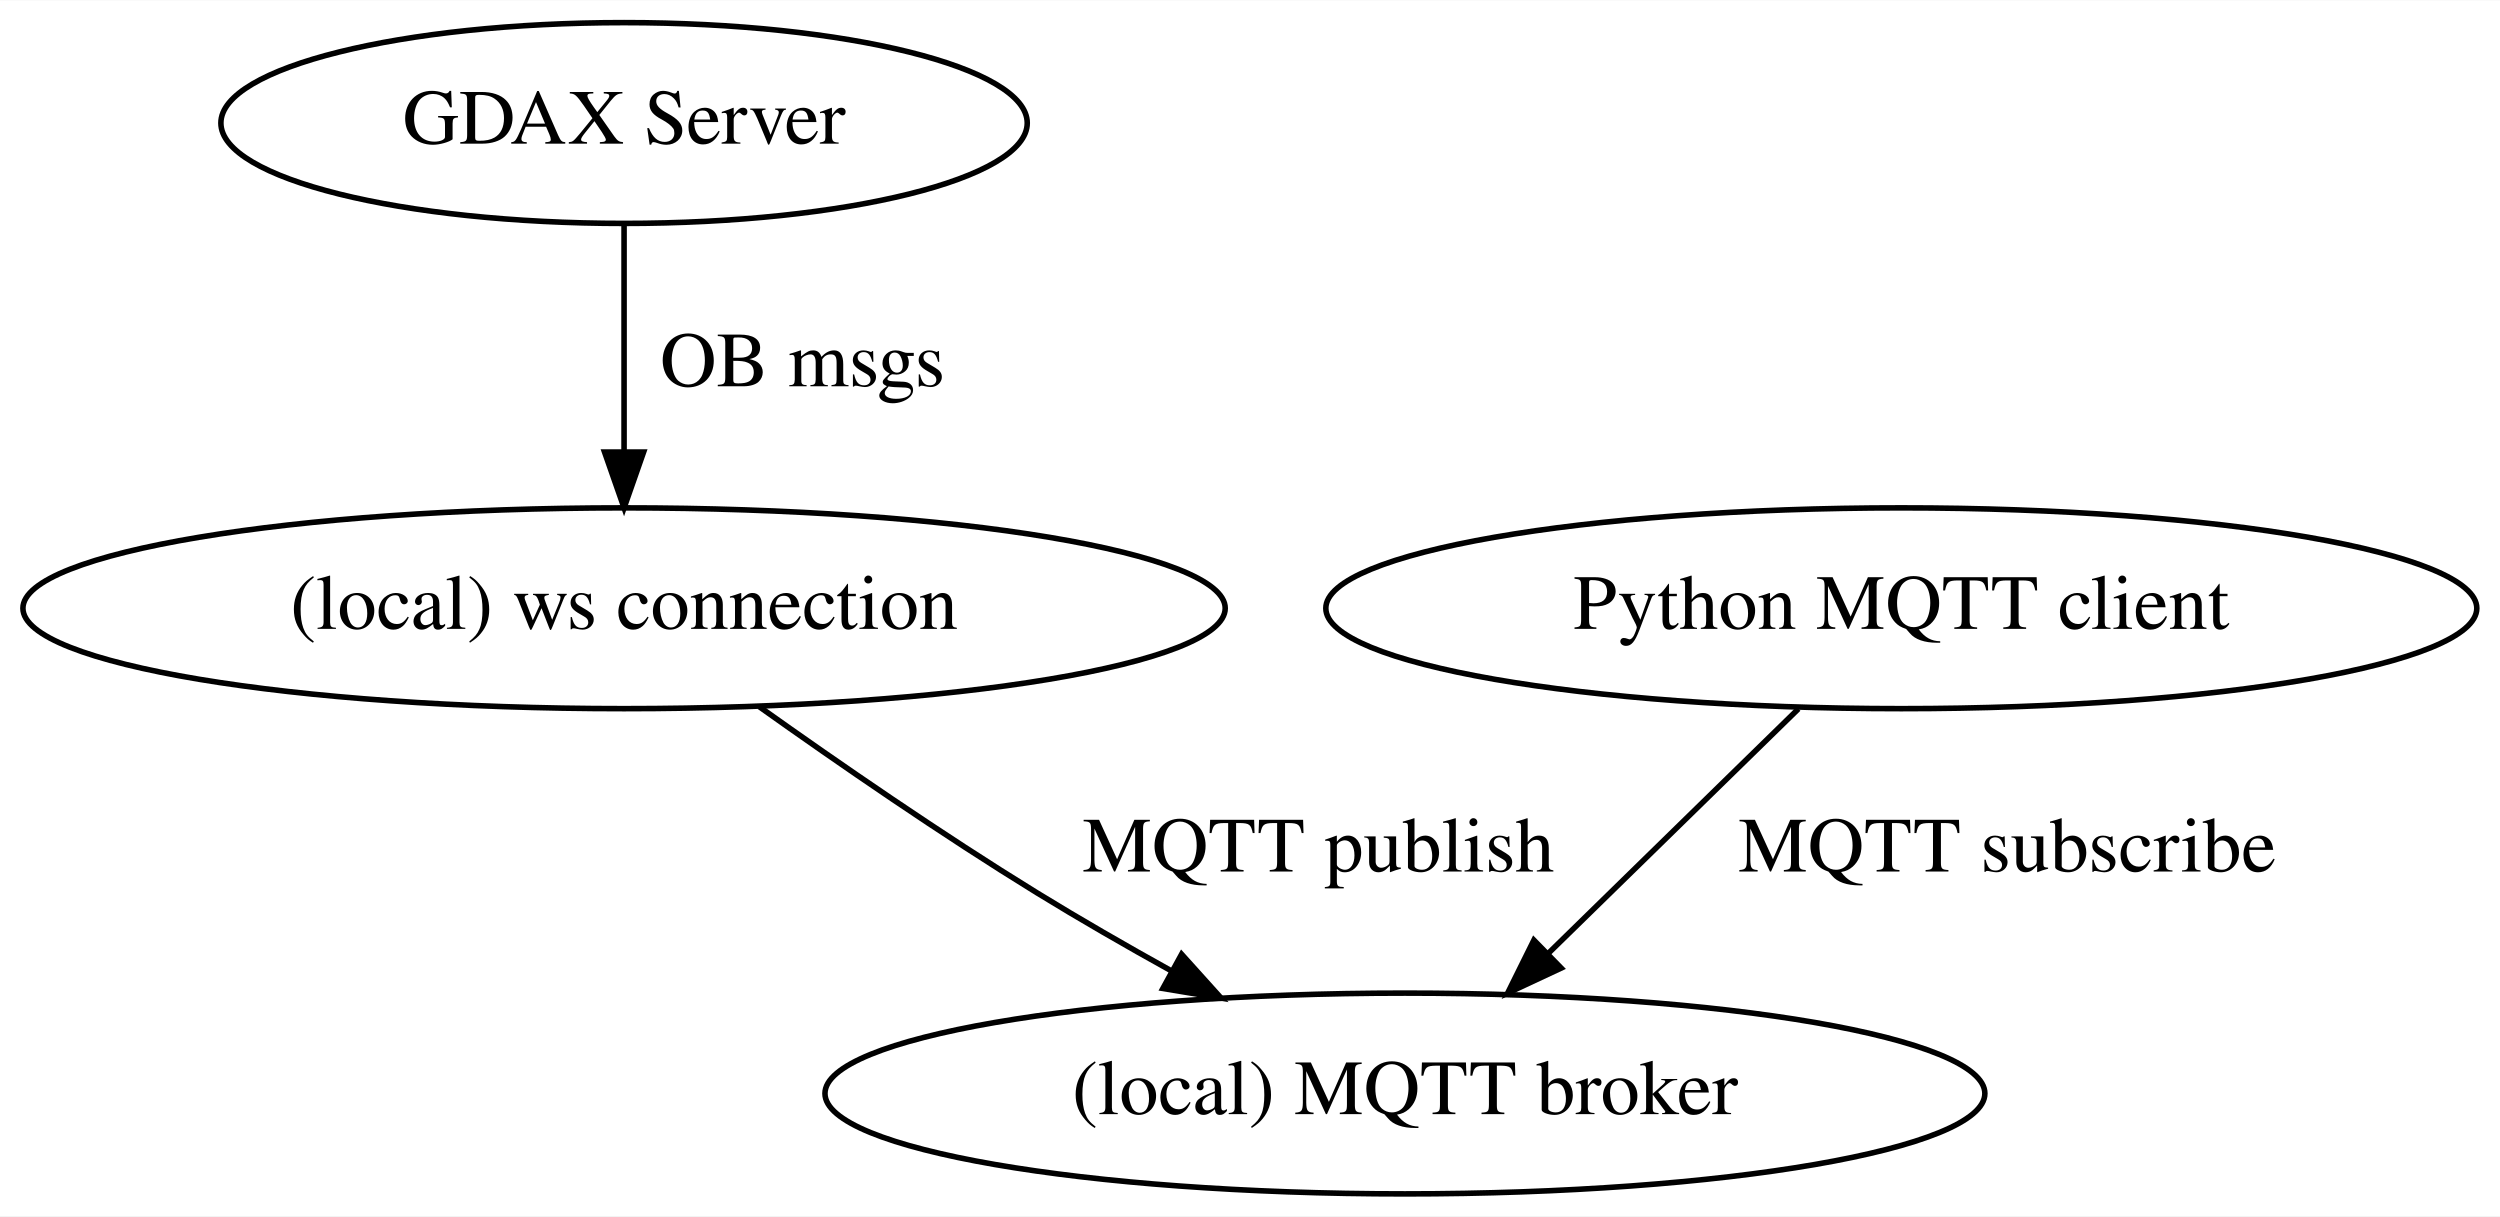
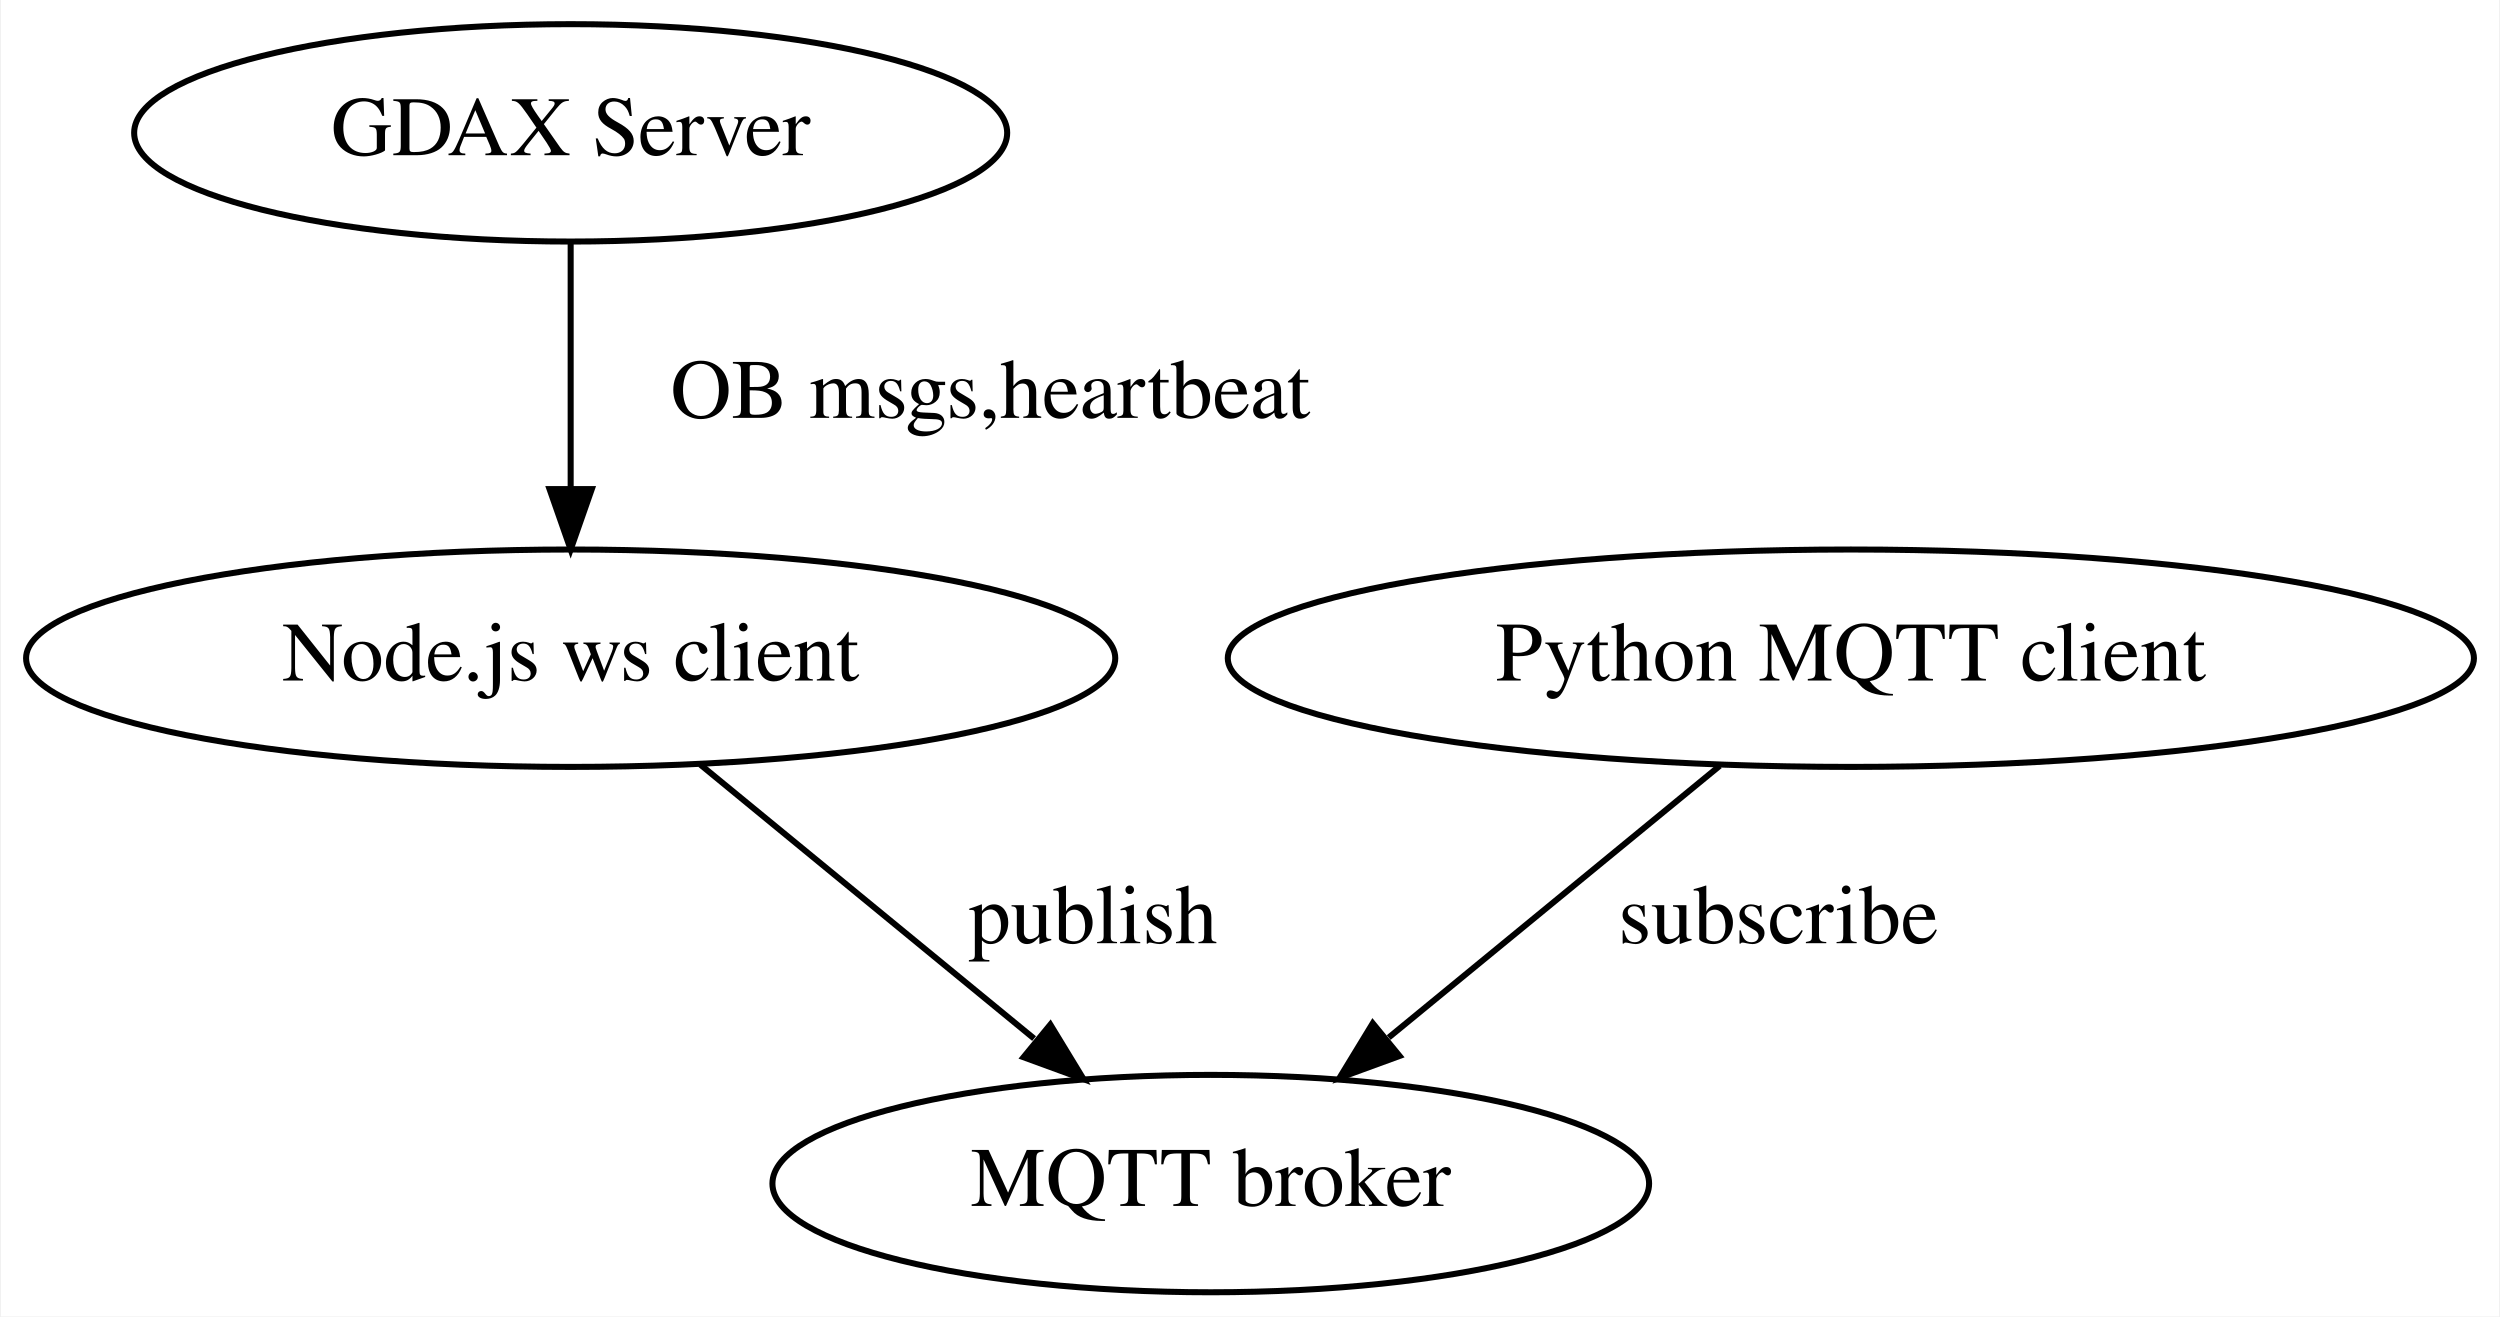
- <svg xmlns="http://www.w3.org/2000/svg" width="448pt" height="218pt" viewBox="0.00 0.00 448.23 218.00">
+ <svg xmlns="http://www.w3.org/2000/svg" width="414pt" height="218pt" viewBox="0.00 0.00 413.68 218.00">
  <g id="graph0" class="graph" transform="scale(1 1) rotate(0) translate(4 214)">
-     <polygon fill="#ffffff" stroke="transparent" points="-4,4 -4,-214 444.231,-214 444.231,4 -4,4" />
+     <polygon fill="#ffffff" stroke="transparent" points="-4,4 -4,-214 409.683,-214 409.683,4 -4,4" />
    <g id="node1" class="node">
-       <ellipse fill="none" stroke="#000000" cx="107.89" cy="-192" rx="72.287" ry="18" />
-       <text text-anchor="middle" x="107.89" y="-188.3" font-family="Times,serif" font-size="14.00" fill="#000000">GDAX Server</text>
+       <ellipse fill="none" stroke="#000000" cx="90.342" cy="-192" rx="72.287" ry="18" />
+       <text text-anchor="middle" x="90.342" y="-188.3" font-family="Times,serif" font-size="14.00" fill="#000000">GDAX Server</text>
    </g>
    <g id="node2" class="node">
-       <ellipse fill="none" stroke="#000000" cx="107.89" cy="-105" rx="107.781" ry="18" />
-       <text text-anchor="middle" x="107.89" y="-101.3" font-family="Times,serif" font-size="14.00" fill="#000000">(local) ws connection</text>
+       <ellipse fill="none" stroke="#000000" cx="90.342" cy="-105" rx="90.184" ry="18" />
+       <text text-anchor="middle" x="90.342" y="-101.3" font-family="Times,serif" font-size="14.00" fill="#000000">Node.js ws client</text>
    </g>
    <g id="edge1" class="edge">
-       <path fill="none" stroke="#000000" d="M107.89,-173.974C107.89,-162.192 107.89,-146.561 107.89,-133.158" />
-       <polygon fill="#000000" stroke="#000000" points="111.391,-133.003 107.89,-123.003 104.391,-133.003 111.391,-133.003" />
-       <text text-anchor="middle" x="139.89" y="-144.8" font-family="Times,serif" font-size="14.00" fill="#000000">OB msgs</text>
+       <path fill="none" stroke="#000000" d="M90.342,-173.974C90.342,-162.192 90.342,-146.561 90.342,-133.158" />
+       <polygon fill="#000000" stroke="#000000" points="93.842,-133.003 90.342,-123.003 86.842,-133.003 93.842,-133.003" />
+       <text text-anchor="middle" x="159.842" y="-144.8" font-family="Times,serif" font-size="14.00" fill="#000000">OB msgs,heartbeat</text>
    </g>
    <g id="node3" class="node">
-       <ellipse fill="none" stroke="#000000" cx="247.89" cy="-18" rx="103.981" ry="18" />
-       <text text-anchor="middle" x="247.89" y="-14.3" font-family="Times,serif" font-size="14.00" fill="#000000">(local) MQTT broker</text>
+       <ellipse fill="none" stroke="#000000" cx="196.342" cy="-18" rx="72.588" ry="18" />
+       <text text-anchor="middle" x="196.342" y="-14.3" font-family="Times,serif" font-size="14.00" fill="#000000">MQTT broker</text>
    </g>
    <g id="edge2" class="edge">
-       <path fill="none" stroke="#000000" d="M132.132,-87.347C146.379,-77.213 164.879,-64.463 181.89,-54 189.564,-49.281 197.898,-44.489 205.978,-40.007" />
-       <polygon fill="#000000" stroke="#000000" points="207.853,-42.971 214.944,-35.099 204.491,-36.831 207.853,-42.971" />
-       <text text-anchor="middle" x="232.39" y="-57.8" font-family="Times,serif" font-size="14.00" fill="#000000">MQTT publish</text>
+       <path fill="none" stroke="#000000" d="M111.793,-87.394C127.701,-74.337 149.572,-56.387 167.084,-42.014" />
+       <polygon fill="#000000" stroke="#000000" points="169.776,-44.332 175.285,-35.283 165.335,-38.922 169.776,-44.332" />
+       <text text-anchor="middle" x="176.842" y="-57.8" font-family="Times,serif" font-size="14.00" fill="#000000">publish</text>
    </g>
    <g id="node4" class="node">
-       <ellipse fill="none" stroke="#000000" cx="336.89" cy="-105" rx="103.182" ry="18" />
-       <text text-anchor="middle" x="336.89" y="-101.3" font-family="Times,serif" font-size="14.00" fill="#000000">Python MQTT client</text>
+       <ellipse fill="none" stroke="#000000" cx="302.342" cy="-105" rx="103.182" ry="18" />
+       <text text-anchor="middle" x="302.342" y="-101.3" font-family="Times,serif" font-size="14.00" fill="#000000">Python MQTT client</text>
    </g>
    <g id="edge3" class="edge">
-       <path fill="none" stroke="#000000" d="M318.45,-86.974C305.442,-74.259 287.849,-57.06 273.484,-43.018" />
-       <polygon fill="#000000" stroke="#000000" points="275.905,-40.491 266.308,-36.003 271.012,-45.496 275.905,-40.491" />
-       <text text-anchor="middle" x="355.89" y="-57.8" font-family="Times,serif" font-size="14.00" fill="#000000">MQTT subscribe</text>
+       <path fill="none" stroke="#000000" d="M280.635,-87.184C264.812,-74.197 243.19,-56.45 225.806,-42.183" />
+       <polygon fill="#000000" stroke="#000000" points="227.607,-39.133 217.657,-35.495 223.167,-44.544 227.607,-39.133" />
+       <text text-anchor="middle" x="290.342" y="-57.8" font-family="Times,serif" font-size="14.00" fill="#000000">subscribe</text>
    </g>
  </g>
</svg>
